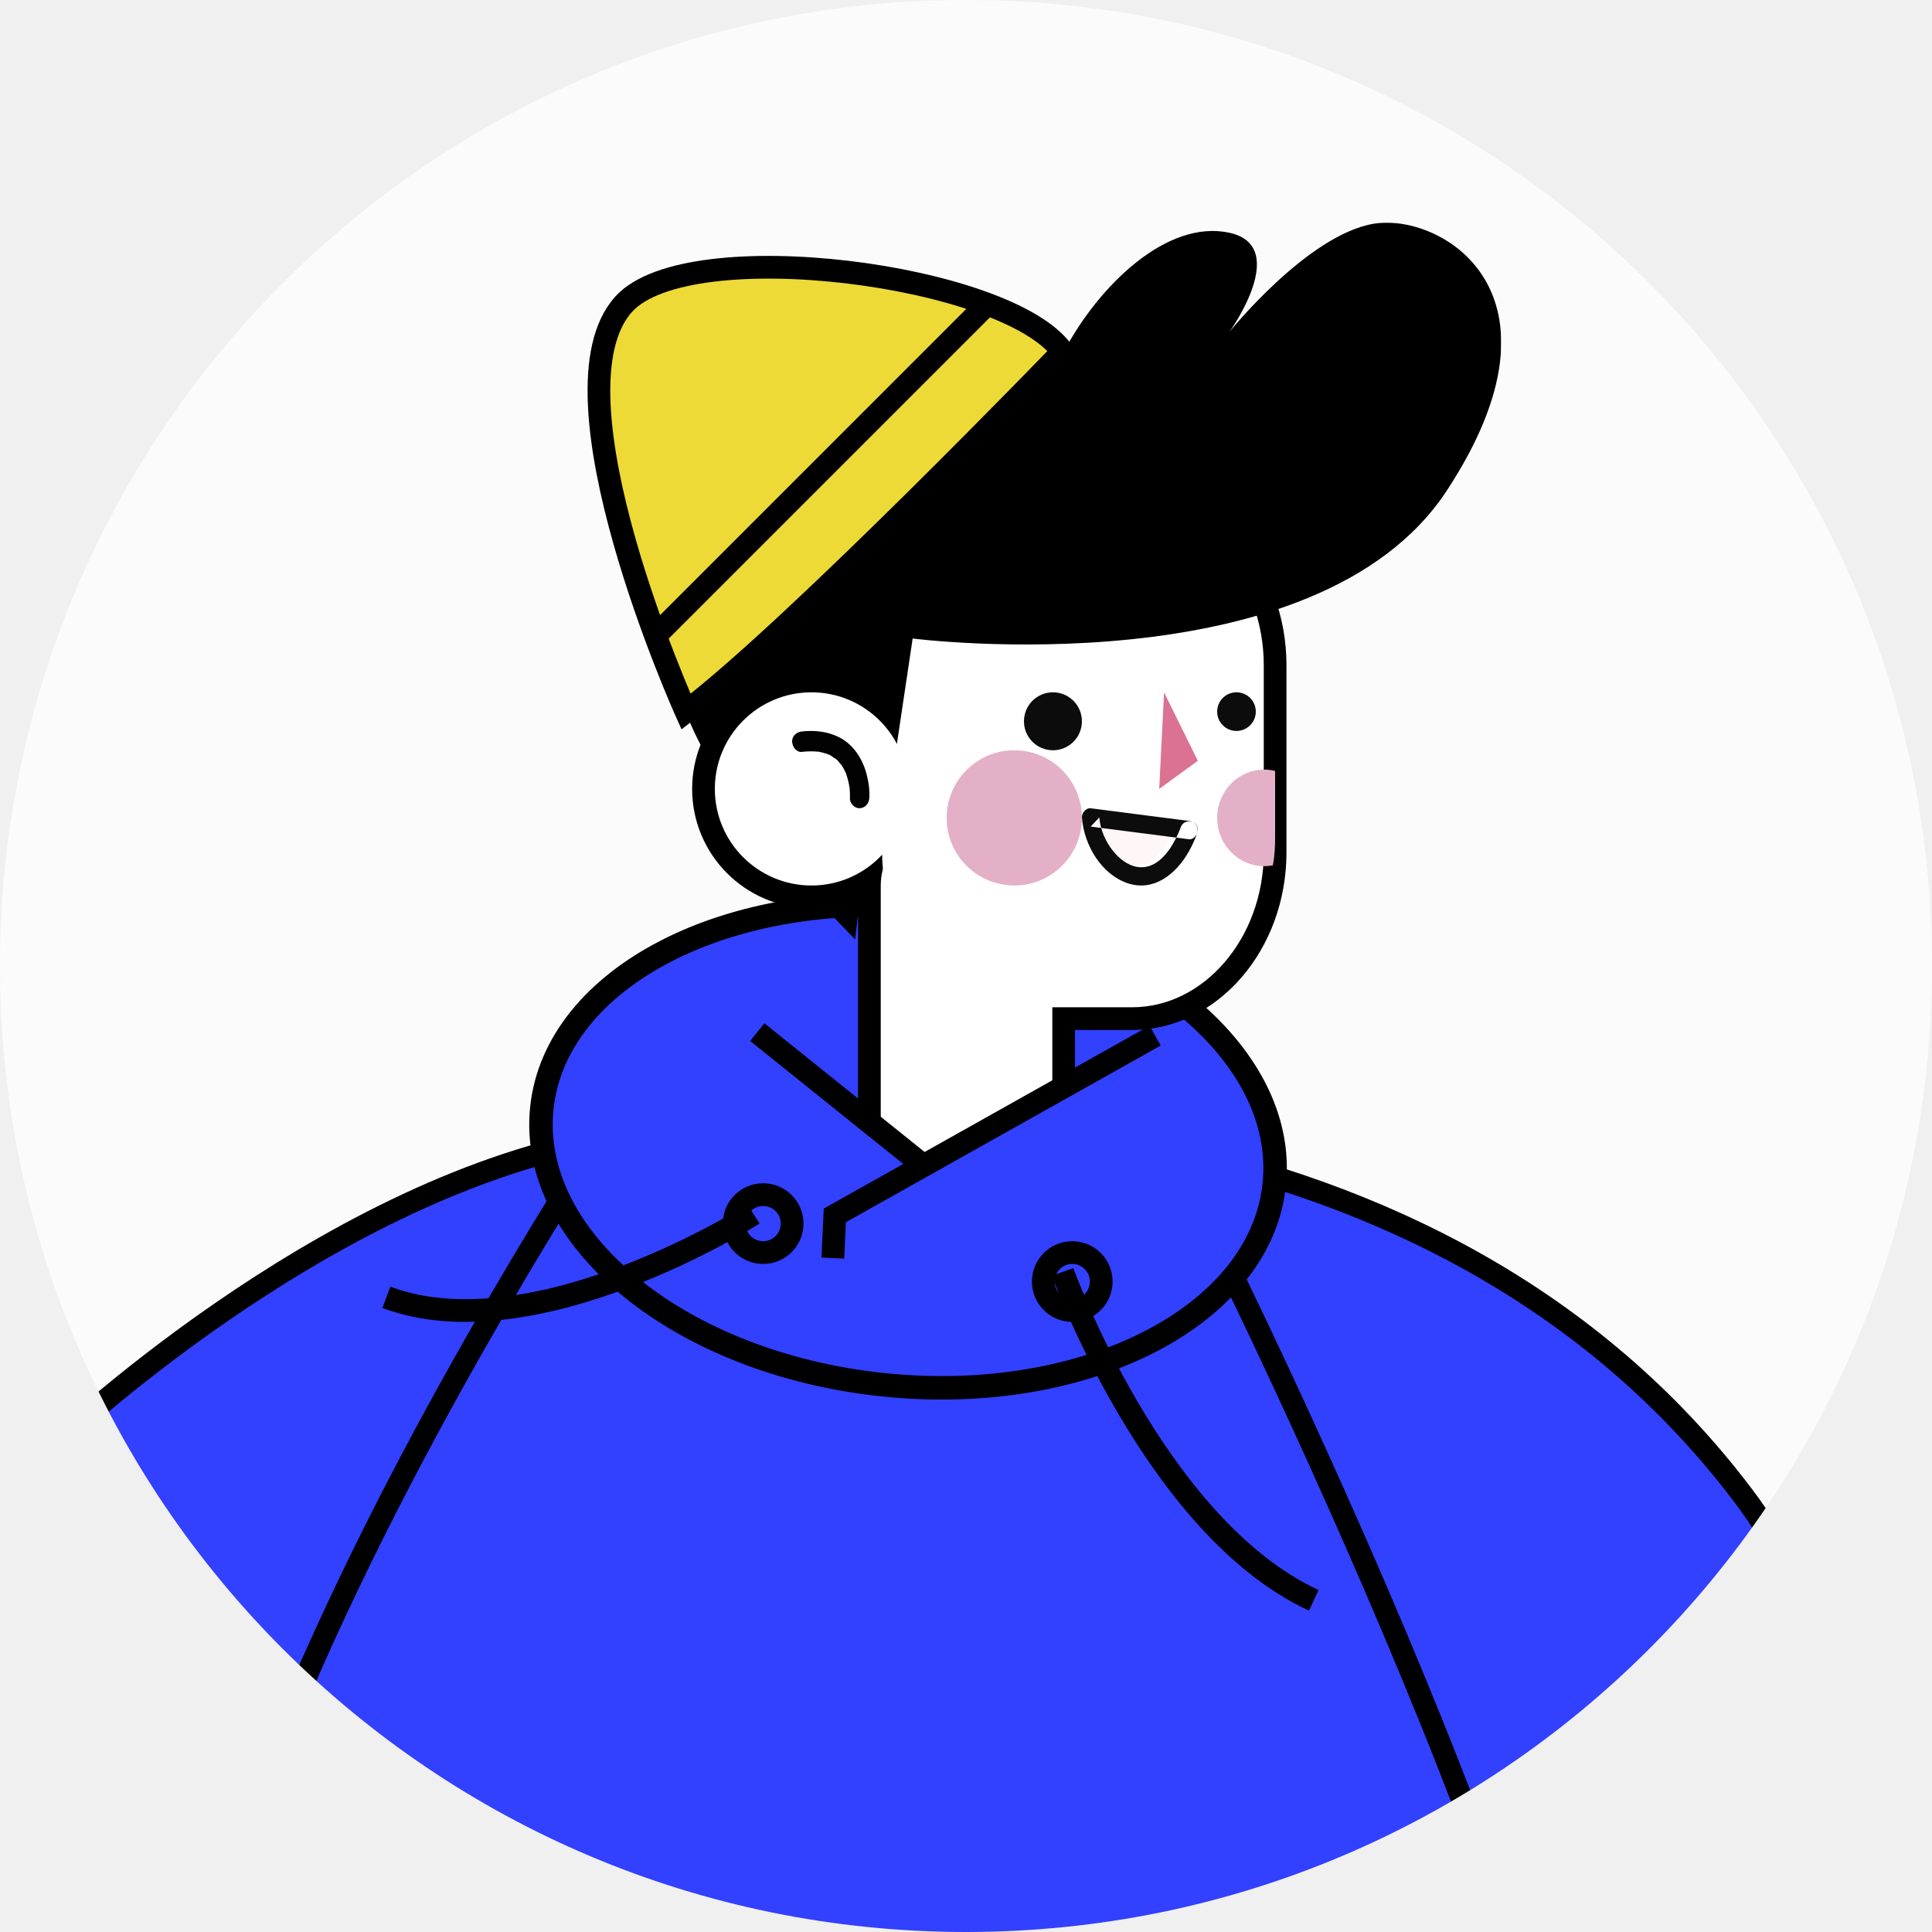
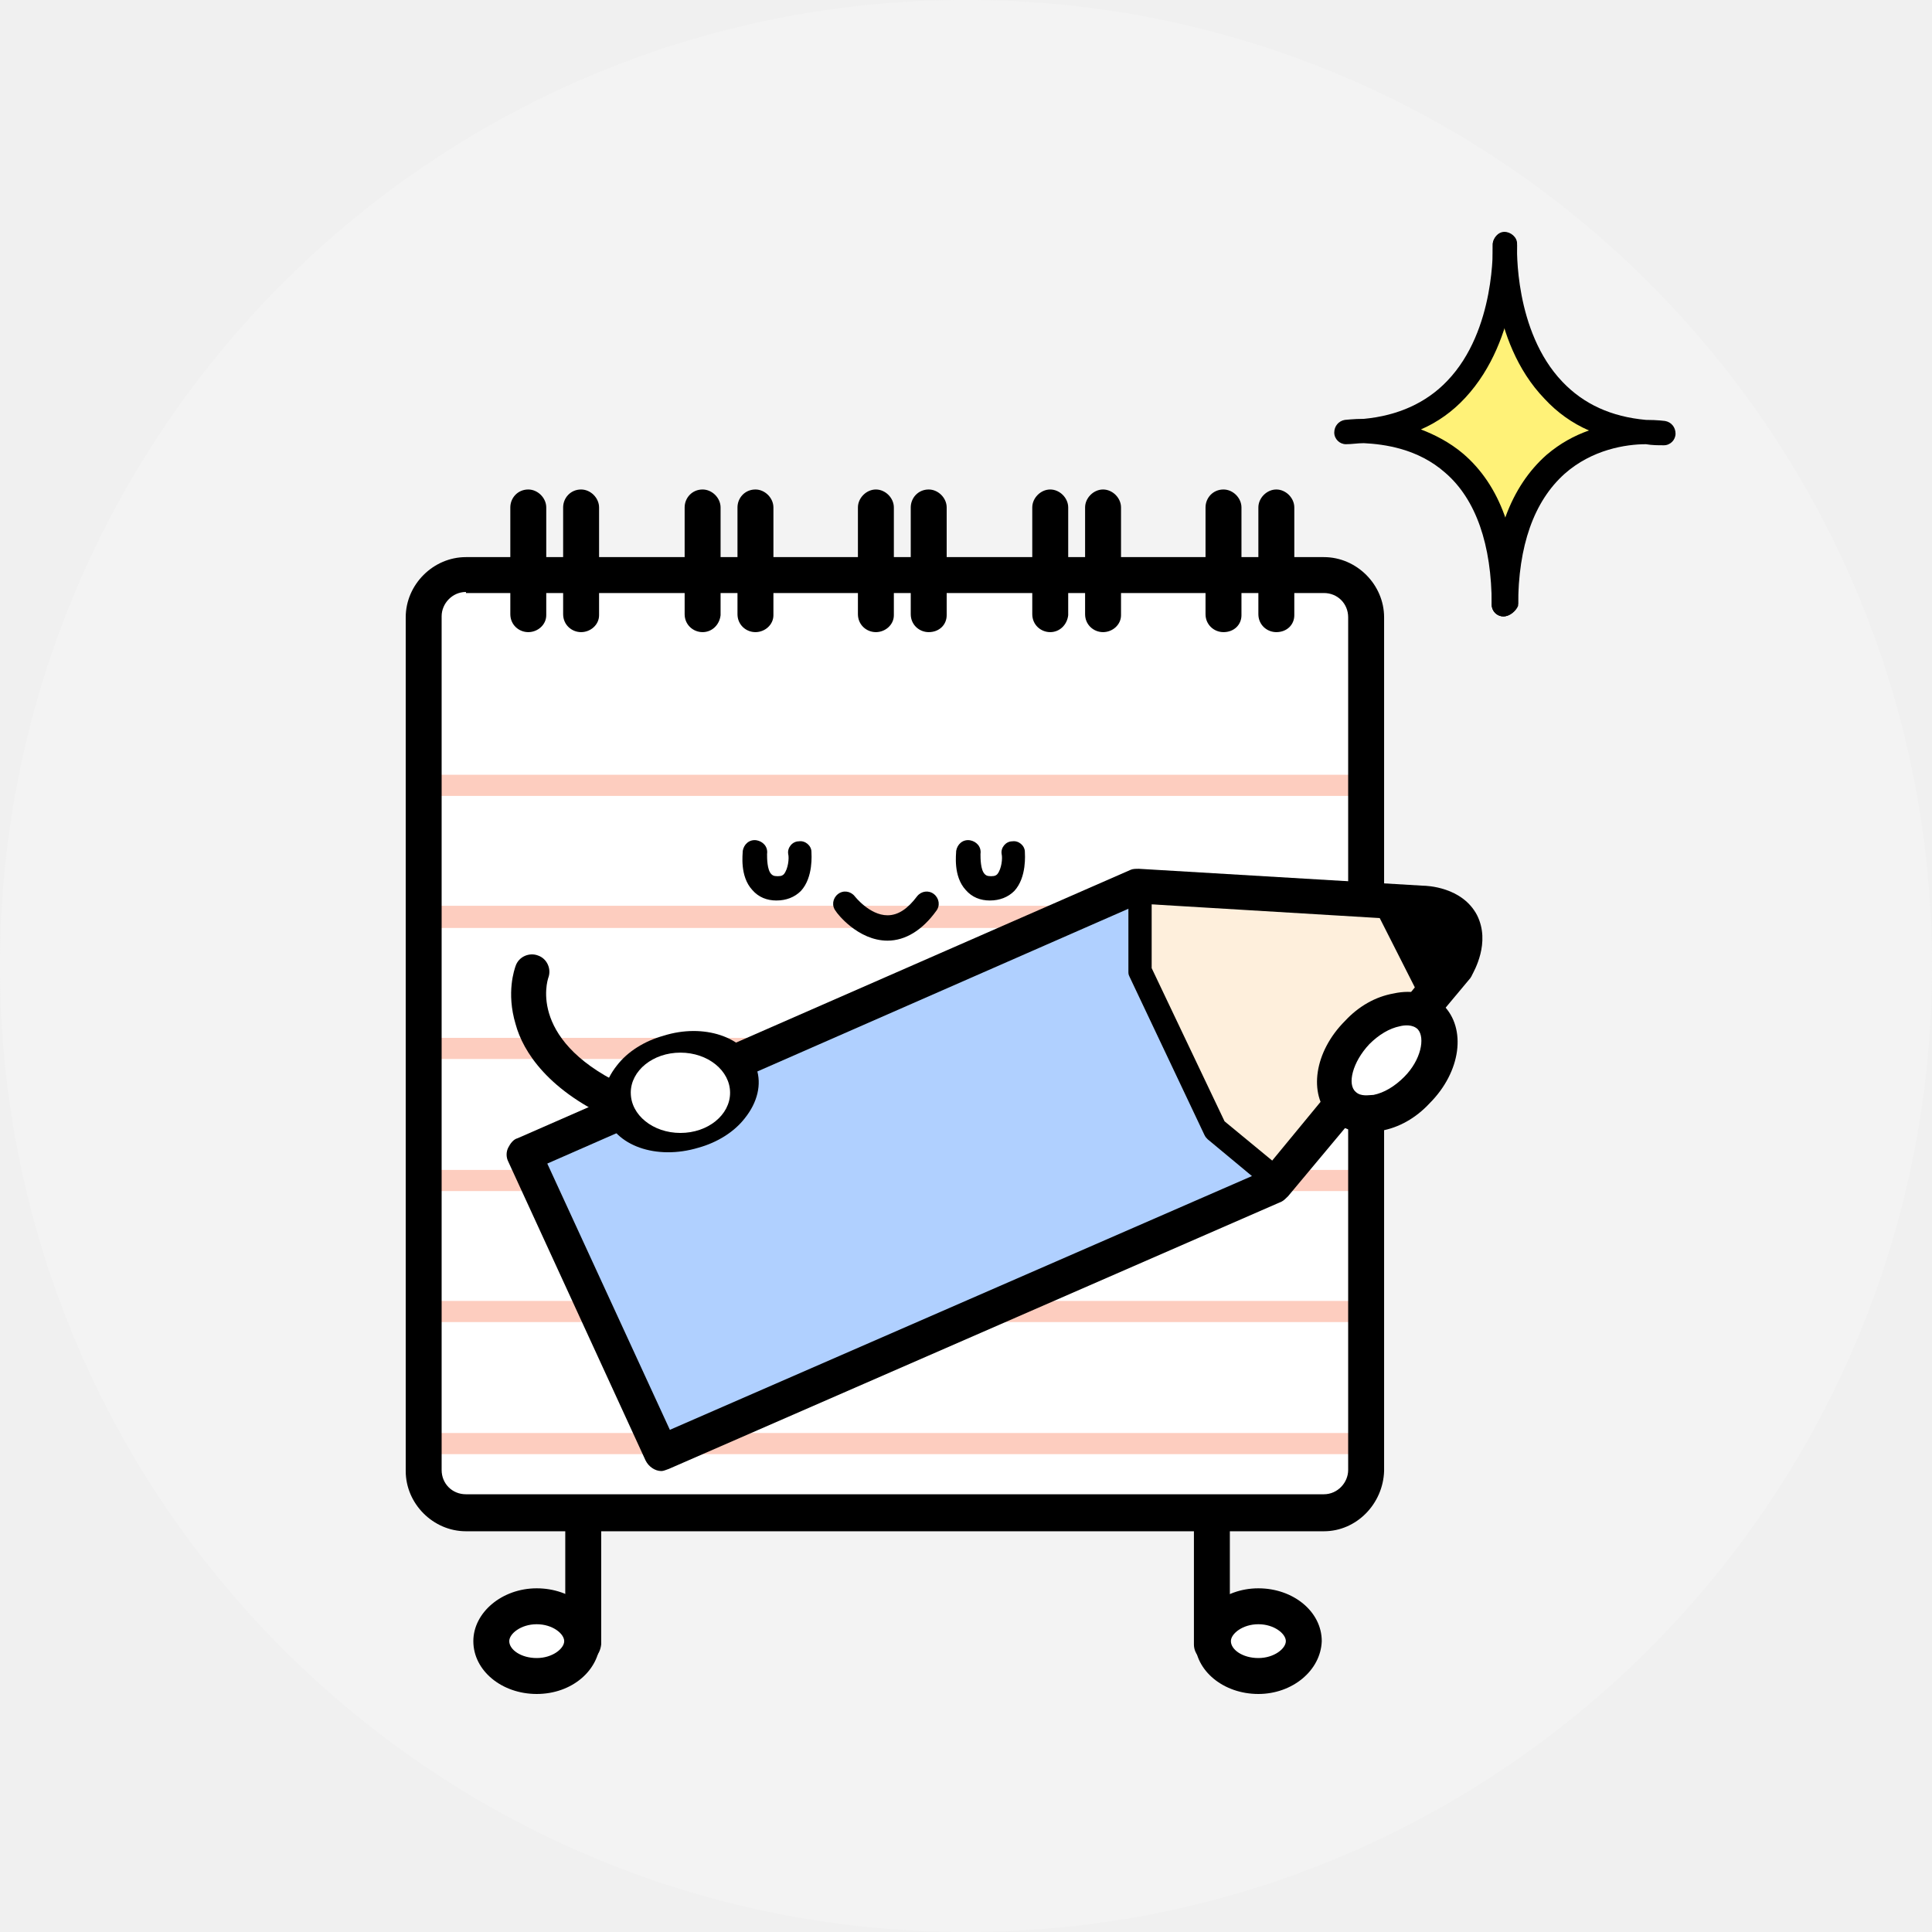
- <svg xmlns="http://www.w3.org/2000/svg" width="80" height="80" viewBox="0 0 80 80" fill="none">
-   <circle cx="40" cy="40" r="39.5" fill="#FBFBFB" stroke="#F2F2F2" />
-   <circle cx="40" cy="40" r="40" fill="#FBFBFB" />
-   <mask id="mask0" mask-type="alpha" maskUnits="userSpaceOnUse" x="0" y="0" width="80" height="80">
-     <circle cx="40" cy="40" r="40" fill="white" />
-   </mask>
-   <g mask="url(#mask0)">
-     <path fill-rule="evenodd" clip-rule="evenodd" d="M2.276 59.81C2.276 59.81 13.177 49.375 24.78 47.22C36.382 45.065 59.618 45.279 72.195 61.947C84.771 78.614 53.862 93.358 53.01 93.466C52.157 93.573 1.956 85.147 0.038 83.697C-1.881 82.246 -9.129 73.594 2.276 59.81Z" fill="#3240FF" />
-     <path fill-rule="evenodd" clip-rule="evenodd" d="M2.276 59.81C2.276 59.81 13.177 49.375 24.78 47.22C36.382 45.065 59.618 45.279 72.195 61.947C84.771 78.614 53.862 93.358 53.01 93.466C52.157 93.573 1.956 85.147 0.038 83.697C-1.881 82.246 -9.129 73.594 2.276 59.81Z" stroke="black" stroke-width="0.909" />
-     <path fill-rule="evenodd" clip-rule="evenodd" d="M50.347 51.398C50.347 51.398 69.205 89.282 64.984 96.519C60.763 103.755 29.52 110.658 13.927 102.75C-4.306 93.503 19.683 55.114 25.348 46.267L50.347 51.398Z" fill="#3240FF" />
-     <path fill-rule="evenodd" clip-rule="evenodd" d="M50.347 51.398C50.347 51.398 69.205 89.282 64.984 96.519C60.763 103.755 29.52 110.658 13.927 102.75C-4.306 93.503 19.683 55.114 25.348 46.267L50.347 51.398Z" stroke="black" stroke-width="0.909" />
-     <path fill-rule="evenodd" clip-rule="evenodd" d="M22.434 45.901C21.879 51.355 28.218 56.477 36.595 57.342C44.971 58.206 52.211 54.486 52.766 49.032C53.321 43.578 46.981 38.456 38.605 37.591C30.229 36.727 22.989 40.447 22.434 45.901Z" fill="#3240FF" />
-     <path fill-rule="evenodd" clip-rule="evenodd" d="M22.434 45.901C21.879 51.355 28.218 56.477 36.595 57.342C44.971 58.206 52.211 54.486 52.766 49.032C53.321 43.578 46.981 38.456 38.605 37.591C30.229 36.727 22.989 40.447 22.434 45.901Z" stroke="black" stroke-width="0.972" />
-     <path fill-rule="evenodd" clip-rule="evenodd" d="M29.6 32.667C29.6 34.876 31.391 36.667 33.6 36.667C35.809 36.667 37.6 34.876 37.6 32.667C37.6 30.458 35.809 28.667 33.6 28.667C31.391 28.667 29.6 30.458 29.6 32.667Z" stroke="black" stroke-width="1.88" />
-     <path fill-rule="evenodd" clip-rule="evenodd" d="M46.877 20.667H41.978C38.72 20.667 36.055 23.763 36.055 27.548V35.297C36.055 35.516 36.066 35.732 36.084 35.945C36.031 36.174 36 36.41 36 36.655V41.373V41.636V46.354C36 48.066 37.373 49.467 39.051 49.467H40.994C42.671 49.467 44.044 48.066 44.044 46.354V42.179H46.877C50.135 42.179 52.8 39.082 52.8 35.297V27.548C52.8 23.763 50.135 20.667 46.877 20.667Z" fill="white" />
-     <path fill-rule="evenodd" clip-rule="evenodd" d="M46.877 20.667H41.978C38.72 20.667 36.055 23.763 36.055 27.548V35.297C36.055 35.516 36.066 35.732 36.084 35.945C36.031 36.174 36 36.41 36 36.655V41.373V41.636V46.354C36 48.066 37.373 49.467 39.051 49.467H40.994C42.671 49.467 44.044 48.066 44.044 46.354V42.179H46.877C50.135 42.179 52.8 39.082 52.8 35.297V27.548C52.8 23.763 50.135 20.667 46.877 20.667Z" stroke="black" stroke-width="0.94" />
-     <path fill-rule="evenodd" clip-rule="evenodd" d="M42.4 29.867C42.4 30.53 42.937 31.067 43.6 31.067C44.262 31.067 44.8 30.53 44.8 29.867C44.8 29.203 44.262 28.667 43.6 28.667C42.937 28.667 42.4 29.203 42.4 29.867Z" fill="#0C0C0C" />
-     <path fill-rule="evenodd" clip-rule="evenodd" d="M50.4 29.467C50.4 29.908 50.758 30.267 51.2 30.267C51.642 30.267 52 29.908 52 29.467C52 29.024 51.642 28.667 51.2 28.667C50.758 28.667 50.4 29.024 50.4 29.467Z" fill="#0C0C0C" />
-     <path fill-rule="evenodd" clip-rule="evenodd" d="M48.8 33.984C48.8 33.984 48.229 35.739 47.02 35.859C45.812 35.98 44.865 34.568 44.8 33.467L48.8 33.984Z" fill="#FFF7F7" />
-     <path fill-rule="evenodd" clip-rule="evenodd" d="M48.885 34.272C48.87 34.317 48.852 34.36 48.836 34.405C48.878 34.292 48.815 34.453 48.799 34.489C48.768 34.558 48.736 34.627 48.701 34.696C48.537 35.022 48.358 35.298 48.103 35.543C47.833 35.802 47.481 35.958 47.102 35.899C46.687 35.833 46.336 35.55 46.074 35.219C45.775 34.841 45.556 34.341 45.521 33.847C45.401 33.974 45.281 34.1 45.161 34.227C46.349 34.38 47.538 34.533 48.725 34.686L49.232 34.752C49.425 34.776 49.592 34.56 49.592 34.373C49.592 34.147 49.426 34.018 49.232 33.993C48.043 33.84 46.855 33.687 45.667 33.534C45.499 33.512 45.329 33.49 45.161 33.469C44.977 33.444 44.788 33.661 44.801 33.847C44.883 35.005 45.619 36.218 46.702 36.575C47.763 36.927 48.677 36.213 49.206 35.296C49.354 35.039 49.485 34.759 49.579 34.473C49.73 34.011 49.035 33.812 48.885 34.272Z" fill="#0C0C0C" />
-     <path fill-rule="evenodd" clip-rule="evenodd" d="M39.2 33.867C39.2 35.413 40.454 36.667 42 36.667C43.546 36.667 44.8 35.413 44.8 33.867C44.8 32.32 43.546 31.067 42 31.067C40.454 31.067 39.2 32.32 39.2 33.867Z" fill="#E4B0C8" />
-     <path fill-rule="evenodd" clip-rule="evenodd" d="M52.348 31.867C52.504 31.867 52.654 31.887 52.8 31.923V34.648C52.8 35.056 52.785 35.449 52.704 35.833C52.597 35.852 52.46 35.867 52.348 35.867C51.272 35.867 50.4 34.971 50.4 33.866C50.4 32.763 51.272 31.867 52.348 31.867Z" fill="#E4B0C8" />
-     <path fill-rule="evenodd" clip-rule="evenodd" d="M48.201 28.667L48 32.667L49.6 31.503L48.201 28.667Z" fill="#DB7294" />
-     <mask id="mask1" mask-type="alpha" maskUnits="userSpaceOnUse" x="27" y="9" width="36" height="30">
-       <path fill-rule="evenodd" clip-rule="evenodd" d="M27.697 9.221H62.161V38.901H27.697V9.221Z" fill="white" />
-     </mask>
-     <g mask="url(#mask1)">
-       <path fill-rule="evenodd" clip-rule="evenodd" d="M36.873 32.581L37.791 26.44C37.791 26.44 54.492 28.57 59.907 20.318C65.321 12.065 59.632 8.798 56.879 9.265C54.126 9.732 50.907 13.745 50.907 13.745C50.907 13.745 53.469 10.198 50.907 9.638C48.344 9.078 45.514 11.785 44.038 14.585C44.038 14.585 33.029 13.541 29.307 20.318C25.585 27.094 28.602 31.9 35.409 38.901L35.864 34.986L36.873 32.581Z" fill="black" />
+ <svg xmlns="http://www.w3.org/2000/svg" xmlns:xlink="http://www.w3.org/1999/xlink" width="100" height="100" viewBox="0 0 100 100">
+   <defs>
+     <circle id="5i4m78ee2a" cx="50" cy="50" r="50" />
+   </defs>
+   <g fill="none" fill-rule="evenodd">
+     <g>
+       <mask id="7x2zm2a8eb" fill="#fff">
+         <use xlink:href="#5i4m78ee2a" />
+       </mask>
+       <use fill="#F3F3F3" xlink:href="#5i4m78ee2a" />
+       <g mask="url(#7x2zm2a8eb)">
+         <g>
+           <path fill="#FFF278" fill-rule="nonzero" d="M56.703 3.664s1.86 5.469 6.399 6.672c0 0-5.196 1.367-6.399 6.125 0 0-1.86-5.469-5.96-6.125 0 0 4.757-1.531 5.96-6.672z" transform="translate(21 12)" />
+           <path fill="#FFF" fill-rule="nonzero" d="M4.922 72.781c0-.71.875-1.258 2.023-1.258 1.094 0 2.024.547 2.024 1.258s-.875 1.258-2.024 1.258c-1.093 0-2.023-.547-2.023-1.258zM42.11 72.781c0-.71.874-1.258 2.023-1.258 1.094 0 2.023.547 2.023 1.258s-.93 1.258-2.023 1.258c-1.149 0-2.024-.547-2.024-1.258zM13.398 48.61c1.696.71 3.336.546 3.72-.329.382-.875-.657-2.187-2.352-2.898-1.696-.711-3.336-.547-3.72.328-.327.875.712 2.187 2.352 2.898z" transform="translate(21 12)" />
+           <path fill="#FFF" fill-rule="nonzero" d="M1.805 18.367H49.274V65.945H1.805z" transform="translate(21 12)" />
+           <path fill="#FDCDBF" fill-rule="nonzero" d="M.93 28.102H49.274V29.196H.93zM.93 41.719H49.274V42.813H.93zM.93 48.555H49.274V49.649H.93zM.93 55.336H49.274V56.43H.93zM.93 62.172H49.274V63.266H.93zM28.383 34.883L27.891 34.883.93 34.883.93 36.031 27.508 36.031 27.781 36.031 49.273 36.031 49.273 34.883z" transform="translate(21 12)" />
+           <path fill="#000" fill-rule="nonzero" d="M47.523 67.258H3.117C1.422 67.258 0 65.836 0 64.14V19.953c0-1.695 1.422-3.117 3.117-3.117h44.406c1.696 0 3.118 1.422 3.118 3.117v44.188c-.055 1.695-1.422 3.117-3.118 3.117zM3.117 18.64c-.71 0-1.258.601-1.258 1.257v44.188c0 .71.547 1.258 1.258 1.258h44.406c.711 0 1.258-.602 1.258-1.258V19.953c0-.71-.547-1.258-1.258-1.258H3.117v-.054z" transform="translate(21 12)" />
+           <path d="M26.359 36.031L24.992 36.031 25.758 37.891z" transform="translate(21 12)" />
+           <path fill="#000" fill-rule="nonzero" d="M45.063 20.719c-.493 0-.93-.383-.93-.93v-5.523c0-.493.437-.93.93-.93.492 0 .93.437.93.93v5.578c0 .492-.384.875-.93.875zM42.328 20.719c-.492 0-.93-.383-.93-.93v-5.523c0-.493.383-.93.93-.93.492 0 .93.437.93.93v5.578c0 .492-.383.875-.93.875zM36.094 20.719c-.492 0-.93-.383-.93-.93v-5.523c0-.493.438-.93.93-.93.492 0 .93.437.93.93v5.578c0 .492-.438.875-.93.875zM33.36 20.719c-.493 0-.93-.383-.93-.93v-5.523c0-.493.437-.93.93-.93.492 0 .93.437.93.93v5.578c-.056.492-.438.875-.93.875zM27.07 20.719c-.492 0-.93-.383-.93-.93v-5.523c0-.493.383-.93.93-.93.492 0 .93.437.93.93v5.578c0 .492-.383.875-.93.875zM24.336 20.719c-.492 0-.93-.383-.93-.93v-5.523c0-.493.438-.93.93-.93.492 0 .93.437.93.93v5.578c0 .492-.438.875-.93.875zM18.102 20.719c-.493 0-.93-.383-.93-.93v-5.523c0-.493.383-.93.93-.93.492 0 .93.437.93.93v5.578c0 .492-.438.875-.93.875zM15.367 20.719c-.492 0-.93-.383-.93-.93v-5.523c0-.493.383-.93.93-.93.492 0 .93.437.93.93v5.578c-.055.492-.438.875-.93.875zM9.078 20.719c-.492 0-.93-.383-.93-.93v-5.523c0-.493.383-.93.93-.93.492 0 .93.437.93.93v5.578c0 .492-.438.875-.93.875zM6.344 20.719c-.492 0-.93-.383-.93-.93v-5.523c0-.493.383-.93.93-.93.492 0 .93.437.93.93v5.578c0 .492-.438.875-.93.875zM12.14 45.547c-.218.492-.765.71-1.203.492-3.554-1.531-4.867-3.61-5.25-5.031-.492-1.64-.054-2.844 0-3.008.165-.492.711-.71 1.149-.547.492.164.71.711.547 1.149-.055.164-1.094 3.39 4.265 5.742.493.218.711.765.493 1.203zM41.727 74.04c-.493 0-.93-.384-.93-.93v-6.235c0-.492.383-.93.93-.93.492 0 .93.383.93.93v6.234c-.055.547-.438.93-.93.93z" transform="translate(21 12)" />
+           <path fill="#000" fill-rule="nonzero" d="M44.133 75.68c-1.805 0-3.281-1.203-3.281-2.735 0-1.476 1.476-2.734 3.28-2.734 1.806 0 3.282 1.203 3.282 2.734-.055 1.532-1.531 2.735-3.281 2.735zm0-3.61c-.82 0-1.422.493-1.422.875 0 .438.602.875 1.422.875s1.422-.492 1.422-.875c0-.382-.602-.875-1.422-.875zM9.188 74.04c-.493 0-.93-.384-.93-.93v-6.235c0-.492.437-.93.93-.93.492 0 .93.383.93.93v6.234c-.056.547-.438.93-.93.93z" transform="translate(21 12)" />
+           <path fill="#000" fill-rule="nonzero" d="M6.781 75.68c-1.804 0-3.281-1.203-3.281-2.735 0-1.476 1.477-2.734 3.281-2.734 1.805 0 3.282 1.203 3.282 2.734-.055 1.532-1.477 2.735-3.282 2.735zm0-3.61c-.82 0-1.422.493-1.422.875 0 .438.602.875 1.422.875s1.422-.492 1.422-.875c0-.382-.601-.875-1.422-.875zM30.242 34.61c-.492 0-.93-.165-1.258-.547-.656-.711-.492-1.86-.492-2.024.055-.328.328-.602.711-.547.328.055.602.328.547.711 0 .219 0 .82.219 1.04.054.054.11.109.328.109.219 0 .273-.055.328-.11.219-.273.273-.82.219-1.039-.055-.328.218-.656.547-.656.328-.055.656.219.656.547 0 .11.11 1.312-.547 2.023-.328.328-.766.492-1.258.492zM19.195 34.61c-.492 0-.93-.165-1.258-.547-.656-.711-.492-1.86-.492-2.024.055-.328.328-.602.711-.547.328.055.602.328.547.711 0 .219 0 .82.219 1.04.055.054.11.109.328.109.219 0 .273-.055.328-.11.219-.273.274-.82.219-1.039-.055-.328.219-.656.547-.656.328-.055.656.219.656.547 0 .11.11 1.312-.547 2.023-.328.328-.765.492-1.258.492zM24.938 36.688c-1.532 0-2.625-1.422-2.68-1.532-.219-.273-.164-.656.11-.875.273-.218.655-.164.874.11 0 0 .766.984 1.695.984.547 0 1.04-.328 1.532-.984.218-.274.601-.328.875-.11.273.219.328.602.11.875-.712.985-1.587 1.532-2.517 1.532z" transform="translate(21 12)" />
+           <g fill="#000" fill-rule="nonzero">
+             <path d="M8.86 19.906c-.329 0-.602-.273-.602-.601 0-3.5.984-6.125 2.844-7.766.71-.601 1.421-.984 2.187-1.258-.875-.383-1.64-.93-2.297-1.64C8.094 5.633 8.312.875 8.312.656c0-.328.329-.601.657-.601s.601.328.601.656c0 .055-.164 4.43 2.352 7.055 1.094 1.148 2.515 1.804 4.32 1.968.602 0 .985.055.985.055.328.055.546.328.546.656s-.273.602-.601.602c-.328 0-.602 0-.93-.055-1.039 0-2.789.274-4.21 1.531-1.587 1.422-2.407 3.72-2.407 6.836-.11.274-.438.547-.766.547z" transform="translate(21 12) translate(47.953)" />
+             <path d="M8.86 19.906c-.329 0-.602-.273-.602-.601 0-3.117-.82-5.47-2.406-6.836C4.43 11.21 2.68 10.992 1.64 10.938c-.329 0-.602.054-.93.054-.328 0-.602-.273-.602-.601 0-.329.22-.602.547-.657.055 0 .438-.054.985-.054 1.75-.164 3.226-.82 4.32-1.97C8.477 5.087 8.312.71 8.312.657c0-.328.274-.656.602-.656.328 0 .656.273.656.602 0 .218.164 4.921-2.68 7.984-.656.71-1.421 1.258-2.296 1.64.71.274 1.476.657 2.187 1.258 1.914 1.641 2.844 4.266 2.844 7.766-.11.383-.438.656-.766.656z" transform="translate(21 12) translate(47.953)" />
+           </g>
+           <path fill="#FEEFDC" fill-rule="nonzero" d="M38.39 34.172l14.055 1.258 1.04 4.047-8.422 9.57-3.5-2.953s-3.336-7.711-3.391-7.82c-.055-.11 0-4.266 0-4.266" transform="translate(21 12)" />
+           <path fill="#B0D0FF" fill-rule="nonzero" d="M37.406 34.609L18.102 42.922 16.242 46.203 11.648 46.969 10.938 46.039 6.727 48.172 13.289 63.375 45.117 49.813 44.789 48.992 42.109 46.586 38.336 38.273 37.625 34.609z" transform="translate(21 12)" />
+           <g fill="#000" fill-rule="nonzero">
+             <path d="M8.313 31.61c-.329 0-.657-.22-.82-.547L.382 15.585c-.11-.219-.11-.492 0-.711.11-.219.273-.438.492-.492L32.594.493c.11-.055.273-.055.437-.055l14.711.875c.164 0 2.024.054 2.79 1.53.71 1.423-.165 2.9-.274 3.118 0 .055-.055.055-.055.11l-9.46 11.32c-.11.109-.22.218-.329.273L8.695 31.5c-.164.055-.273.11-.383.11zM2.405 15.694L8.75 29.477l30.734-13.399 9.188-11.156c.11-.219.383-.875.164-1.258-.164-.383-.93-.492-1.203-.547l-14.547-.875-30.68 13.453z" transform="translate(21 12) translate(4.922 32.531)" />
+             <path d="M40.195 17.281c-.164 0-.273-.054-.383-.164l-3.226-2.68c-.055-.054-.11-.109-.164-.218l-3.883-8.203c-.055-.11-.055-.164-.055-.274v-4.21c0-.329.274-.602.602-.602.328 0 .602.273.602.601v4.047l3.773 7.93 3.117 2.57c.274.219.274.602.055.875-.11.274-.274.328-.438.328zM45.391 2.789L47.414 6.781 50.039 4.375 48.617 2.789z" transform="translate(21 12) translate(4.922 32.531)" />
+           </g>
+           <g fill-rule="nonzero">
+             <path fill="#FFF" d="M2.516 2.406C1.203 3.664.656 5.25 1.312 5.961c.657.71 2.297.273 3.61-.93 1.312-1.258 1.86-2.843 1.203-3.554-.656-.711-2.242-.274-3.61.93z" transform="translate(21 12) translate(47.031 39.094)" />
+             <path fill="#000" d="M.82 6.727C-.328 5.523 0 3.336 1.586 1.75 2.296.984 3.172.492 4.102.328c.984-.219 1.914 0 2.57.602 1.203 1.203.93 3.445-.711 5.086-.711.765-1.586 1.257-2.516 1.421-.984.22-1.914 0-2.57-.601 0-.055-.055-.11-.055-.11zm4.54-4.54c-.274-.273-.712-.218-.93-.164-.547.11-1.094.438-1.586.93-.875.93-1.149 2.078-.711 2.461.273.274.71.164.93.164.546-.11 1.093-.437 1.585-.93.875-.875 1.094-2.023.711-2.46z" transform="translate(21 12) translate(47.031 39.094)" />
+           </g>
+           <path fill="#000" fill-rule="nonzero" d="M18.102 43.195c0 .055 0 .055.054.11.274.82.055 1.75-.601 2.57-.547.71-1.422 1.258-2.407 1.531-2.187.657-4.32-.11-4.812-1.695-.274-.82-.055-1.75.601-2.57.547-.711 1.422-1.258 2.407-1.532 2.078-.656 4.21.055 4.758 1.586zm-6.07 2.024c.163.547 1.312.82 2.515.492.656-.219 1.203-.547 1.531-.984.11-.164.383-.547.274-.875-.165-.547-1.313-.82-2.516-.493-.656.22-1.203.547-1.531.985-.11.11-.383.492-.274.875z" transform="translate(21 12)" />
+           <path fill="#FFF" fill-rule="nonzero" d="M11.648 44.563c0-1.149 1.149-2.079 2.57-2.079 1.423 0 2.571.93 2.571 2.078 0 1.149-1.148 2.079-2.57 2.079s-2.57-.93-2.57-2.078z" transform="translate(21 12)" />
+         </g>
+       </g>
    </g>
-     <path fill-rule="evenodd" clip-rule="evenodd" d="M29.6 32.667C29.6 34.876 31.391 36.667 33.6 36.667C35.809 36.667 37.6 34.876 37.6 32.667C37.6 30.458 35.809 28.667 33.6 28.667C31.391 28.667 29.6 30.458 29.6 32.667Z" fill="white" />
-     <path fill-rule="evenodd" clip-rule="evenodd" d="M35.996 33.043C36.016 32.71 35.964 32.355 35.878 32.035C35.704 31.39 35.312 30.801 34.721 30.515C34.245 30.284 33.72 30.231 33.202 30.288C32.994 30.311 32.791 30.466 32.8 30.711C32.809 30.92 32.978 31.158 33.202 31.134C33.422 31.109 33.644 31.102 33.865 31.125C33.875 31.126 33.929 31.126 33.933 31.134C33.92 31.113 33.845 31.119 33.932 31.135C33.973 31.143 34.015 31.151 34.057 31.162C34.142 31.183 34.225 31.211 34.308 31.242C34.411 31.281 34.239 31.203 34.336 31.255C34.369 31.272 34.401 31.288 34.433 31.307C34.456 31.319 34.612 31.442 34.624 31.436C34.612 31.443 34.543 31.366 34.598 31.415C34.61 31.426 34.623 31.437 34.636 31.448C34.66 31.471 34.684 31.494 34.707 31.518C34.752 31.564 34.795 31.645 34.847 31.68C34.783 31.637 34.797 31.609 34.829 31.656C34.835 31.668 34.843 31.677 34.85 31.688C34.867 31.715 34.884 31.741 34.9 31.768C34.935 31.826 34.966 31.886 34.995 31.948C35.009 31.978 35.021 32.01 35.036 32.039C35.059 32.085 34.994 31.93 35.018 31.996C35.024 32.011 35.029 32.024 35.034 32.038C35.057 32.101 35.077 32.164 35.095 32.228C35.126 32.336 35.15 32.445 35.168 32.556C35.171 32.58 35.175 32.604 35.179 32.628C35.193 32.722 35.166 32.507 35.175 32.598C35.179 32.645 35.184 32.691 35.188 32.736C35.195 32.839 35.2 32.942 35.194 33.043C35.181 33.265 35.388 33.476 35.595 33.466C35.824 33.456 35.982 33.28 35.996 33.043Z" fill="#020202" />
-     <path fill-rule="evenodd" clip-rule="evenodd" d="M44 14.561C44 14.561 32.976 25.988 28.407 29.467C28.407 29.467 22.462 16.268 25.837 12.584C28.543 9.631 41.741 11.366 44 14.561Z" fill="#EEDA36" />
-     <path fill-rule="evenodd" clip-rule="evenodd" d="M44 14.561C44 14.561 32.976 25.988 28.407 29.467C28.407 29.467 22.462 16.268 25.837 12.584C28.543 9.631 41.741 11.366 44 14.561Z" stroke="black" stroke-width="0.94" />
-     <path d="M40.8 12.667L27.2 26.267" stroke="black" stroke-width="0.94" />
-     <path fill-rule="evenodd" clip-rule="evenodd" d="M47.016 43.482L48.8 50.033L35.289 54.267L34.59 51.53L29.6 48.596L31.666 43.067L37.576 47.612L37.966 47.931C37.966 47.931 38.181 48.293 39.276 47.697C40.37 47.101 47.016 43.482 47.016 43.482Z" fill="#3240FF" />
-     <path fill-rule="evenodd" clip-rule="evenodd" d="M47.831 42.883L34.568 50.327L34.487 52.094" fill="#3240FF" />
-     <path d="M47.831 42.883L34.568 50.327L34.487 52.094" stroke="black" stroke-width="0.94" />
-     <path fill-rule="evenodd" clip-rule="evenodd" d="M31.358 42.739L38.319 48.33L31.358 42.739Z" fill="#3240FF" />
-     <path d="M31.358 42.739L38.319 48.33" stroke="black" stroke-width="0.94" />
-     <path d="M31.2 50.267C31.2 50.267 22.165 56.033 16 53.719" stroke="black" stroke-width="0.94" />
-     <path fill-rule="evenodd" clip-rule="evenodd" d="M30.4 50.666C30.4 51.329 30.937 51.867 31.6 51.867C32.263 51.867 32.8 51.329 32.8 50.666C32.8 50.003 32.263 49.467 31.6 49.467C30.937 49.467 30.4 50.003 30.4 50.666Z" stroke="black" stroke-width="0.94" />
-     <path fill-rule="evenodd" clip-rule="evenodd" d="M43.2 53.067C43.2 53.73 43.737 54.267 44.4 54.267C45.062 54.267 45.6 53.73 45.6 53.067C45.6 52.404 45.062 51.867 44.4 51.867C43.737 51.867 43.2 52.404 43.2 53.067Z" stroke="black" stroke-width="0.94" />
-     <path d="M44 52.667C44 52.667 47.787 63.203 54.4 66.267" stroke="black" stroke-width="0.94" />
  </g>
</svg>
